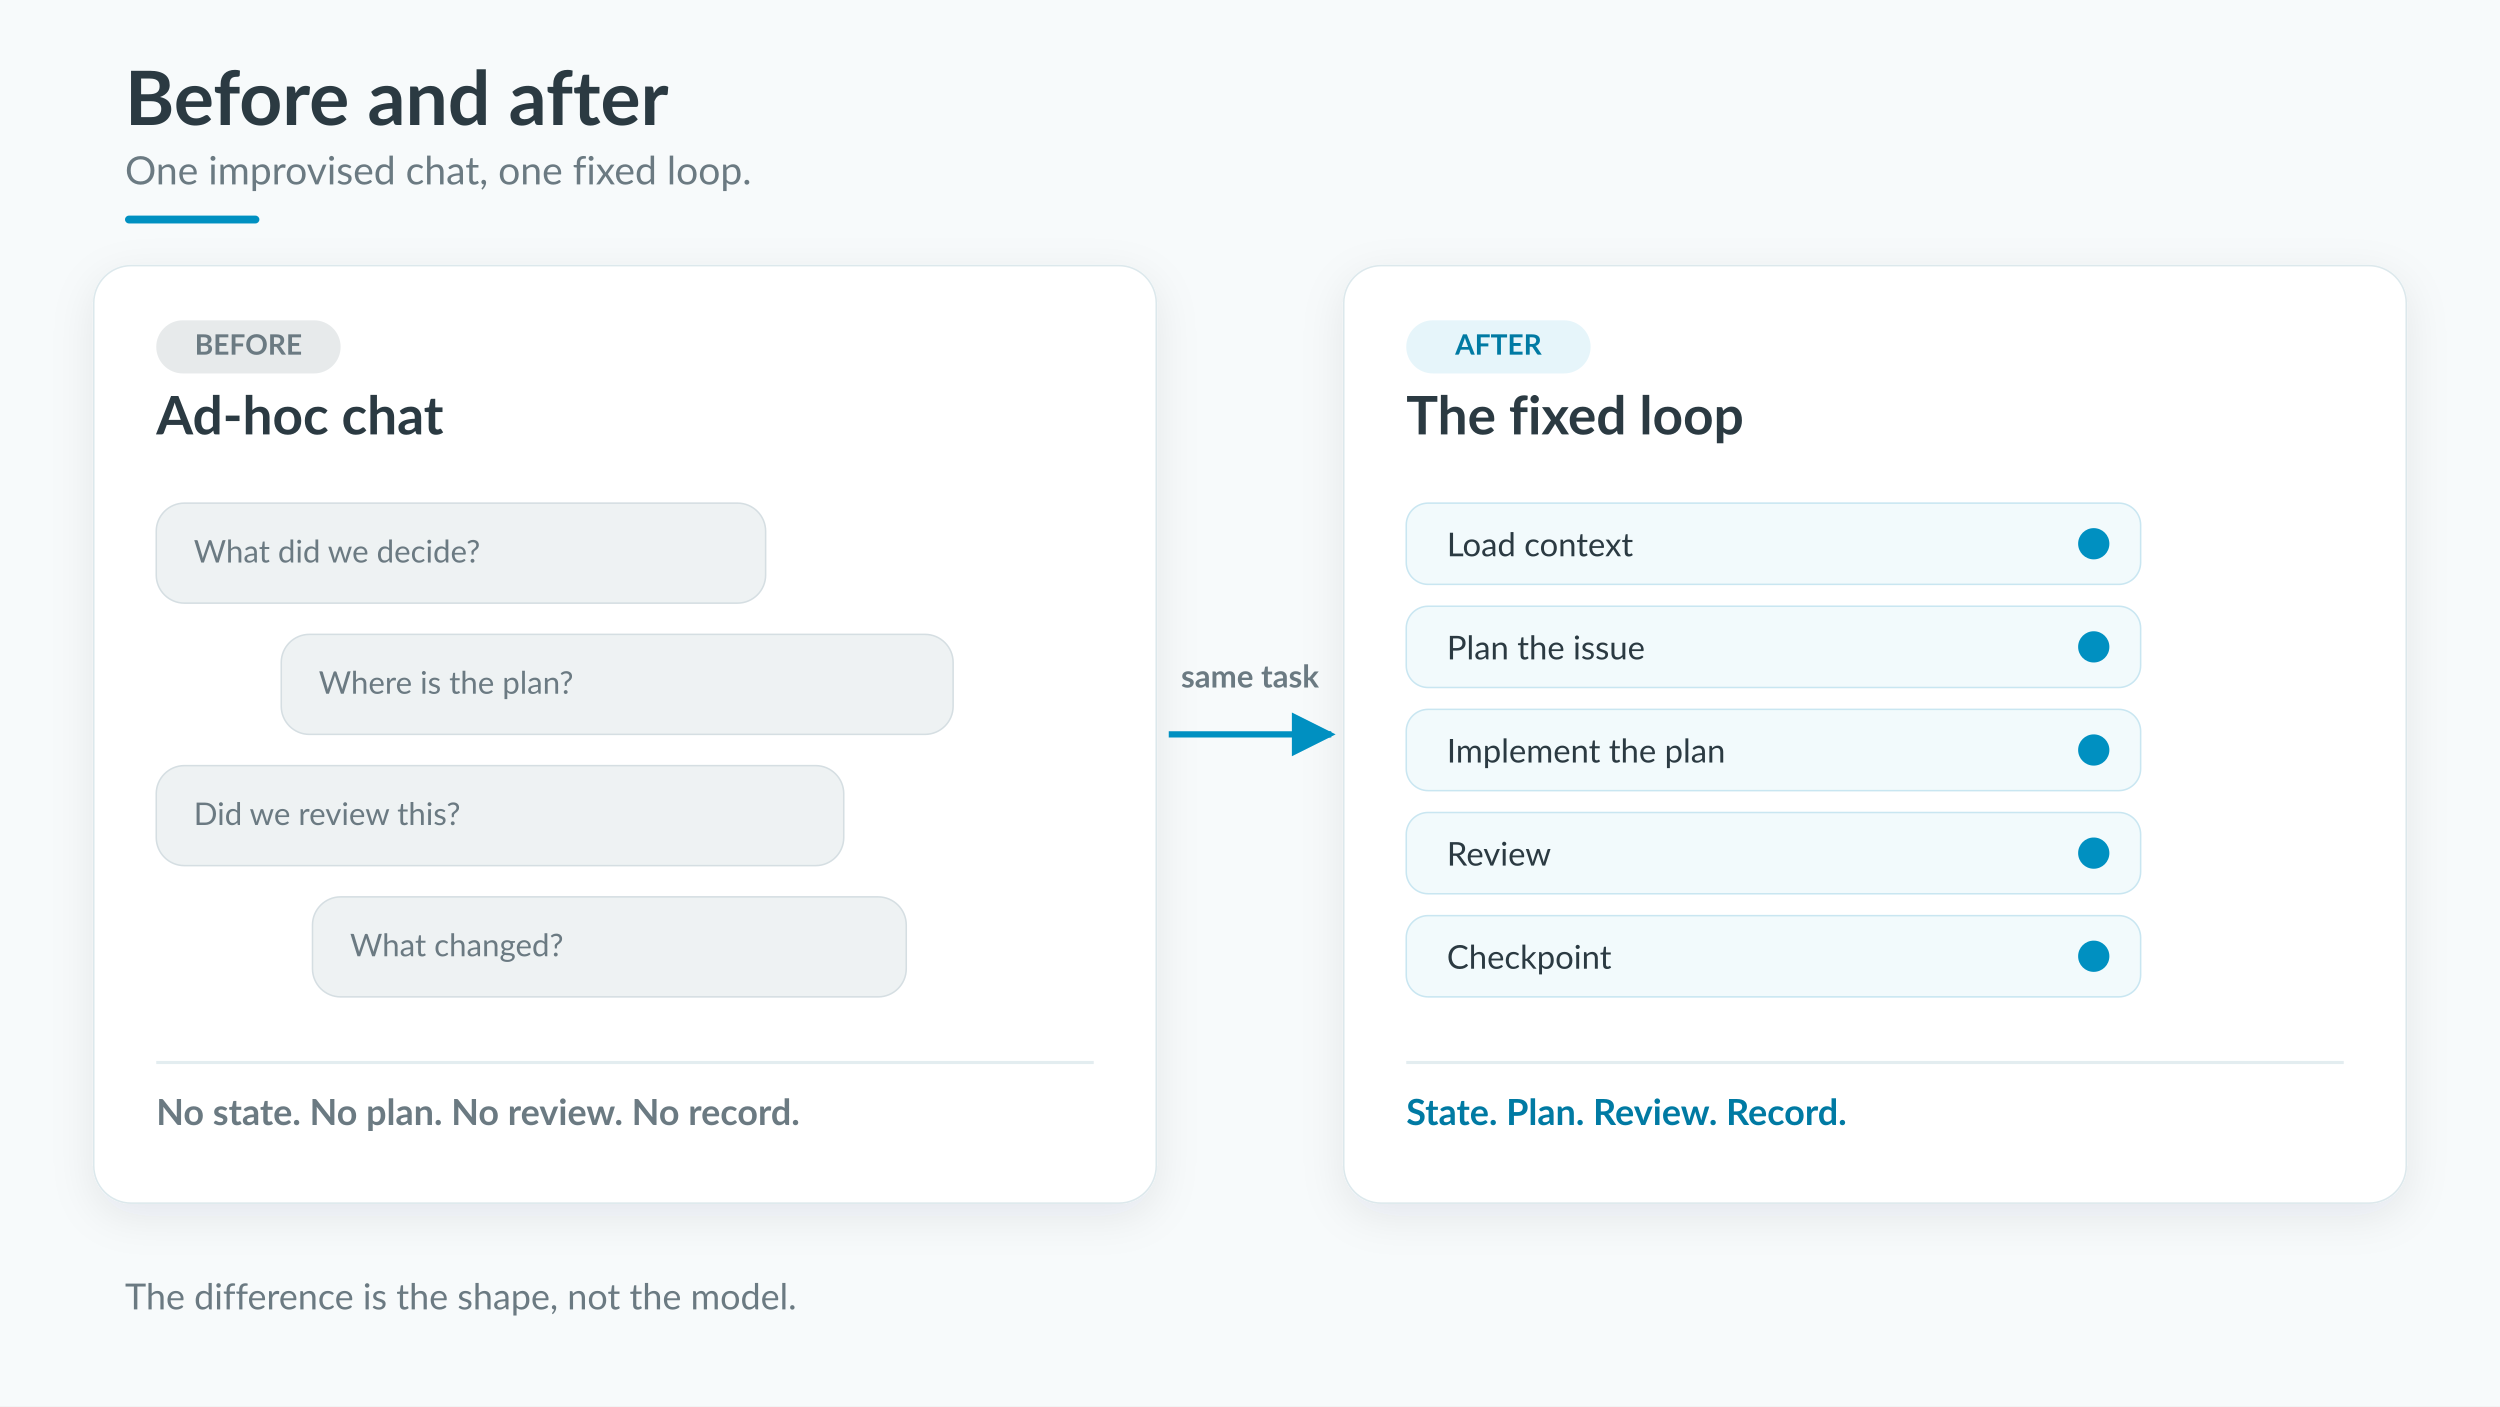
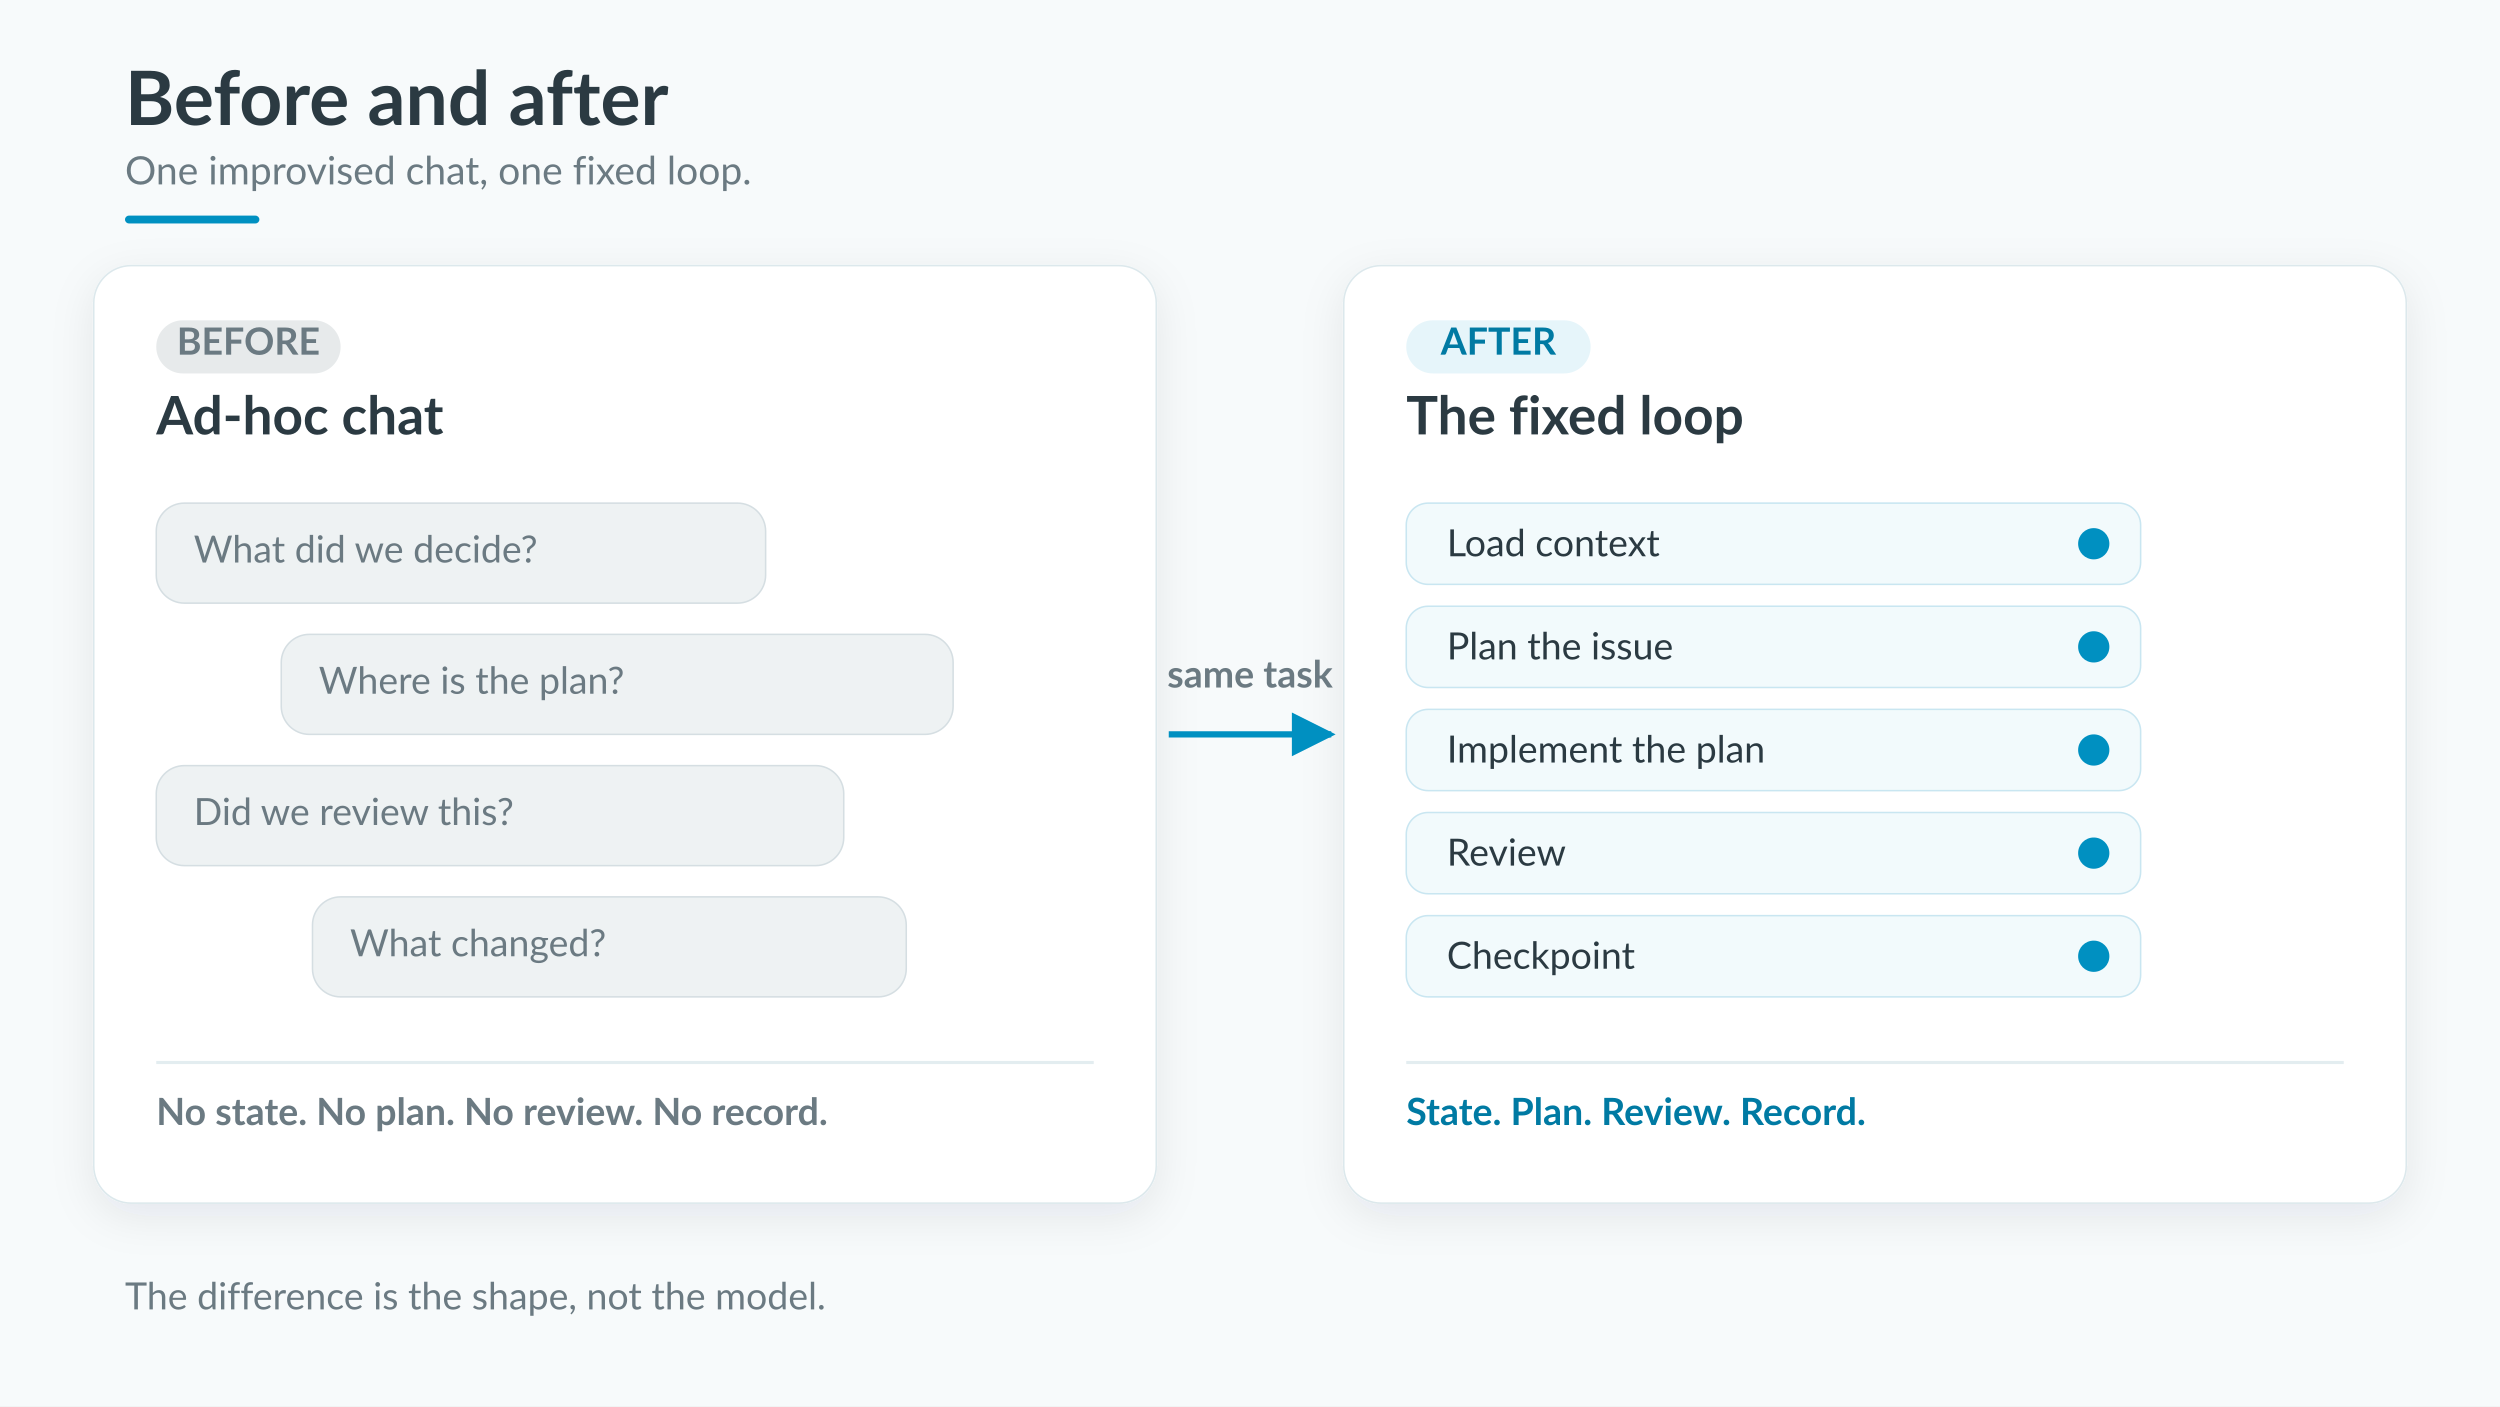
<svg xmlns="http://www.w3.org/2000/svg" viewBox="0 0 1600 900" width="1600" height="900" role="img" aria-labelledby="title desc">
  <style>
    text[font-size="42"] { font-size: 48px; }
    text[font-size="30"] { font-size: 34px; }
    text[font-size="28"] { font-size: 32px; }
    text[font-size="26"] { font-size: 30px; }
    text[font-size="25"] { font-size: 29px; }
    text[font-size="24"] { font-size: 28px; }
    text[font-size="23"] { font-size: 27px; }
    text[font-size="22"] { font-size: 26px; }
    text[font-size="21"] { font-size: 25px; }
    text[font-size="20"] { font-size: 24px; }
-     text[font-size="19"] { font-size: 23px; }
-     text[font-size="18"] { font-size: 22px; }
-     text[font-size="17"] { font-size: 21px; }
-     text[font-size="16"] { font-size: 20px; }
-     text[font-size="15"] { font-size: 19px; }
-     text[font-size="14"] { font-size: 18px; }
+     text[font-size="19"] { font-size: 24px; }
+     text[font-size="18"] { font-size: 24px; }
+     text[font-size="17"] { font-size: 24px; }
+     text[font-size="16"] { font-size: 24px; }
+     text[font-size="15"] { font-size: 24px; }
+     text[font-size="14"] { font-size: 24px; }
  </style>
  <defs>
    <filter id="shadow" x="-15%" y="-15%" width="130%" height="130%">
      <feDropShadow dx="0" dy="8" stdDeviation="14" flood-color="#22313A" flood-opacity="0.08" />
    </filter>
    <marker id="arrow" viewBox="0 0 10 10" refX="9" refY="5" markerWidth="7" markerHeight="7" orient="auto-start-reverse">
      <path d="M 0 0 L 10 5 L 0 10 z" fill="#0090C1" />
    </marker>
  </defs>
  <rect width="1600" height="900" fill="#F7FAFB" />
  <text x="80" y="80" font-family="Lato, Arial, sans-serif" font-size="42" font-weight="700" fill="#2B3A42">Before and after</text>
  <text x="80" y="118" font-family="Lato, Arial, sans-serif" font-size="21" fill="#6B7A82">One improvised chat, one fixed loop.</text>
  <rect x="80" y="138" width="86" height="5" rx="2.5" fill="#0090C1" />
  <rect x="60" y="170" width="680" height="600" rx="24" fill="#FFFFFF" stroke="#DCE8EC" filter="url(#shadow)" />
  <rect x="100" y="205" width="118" height="34" rx="17" fill="#E7EAEB" />
  <text x="159" y="227" text-anchor="middle" font-family="Lato, Arial, sans-serif" font-size="14" font-weight="700" fill="#6B7A82">BEFORE</text>
  <text x="100" y="278" font-family="Lato, Arial, sans-serif" font-size="30" font-weight="700" fill="#2B3A42">Ad-hoc chat</text>
-   <g font-family="Lato, Arial, sans-serif" font-size="20" fill="#6B7A82">
+   <g font-family="Lato, Arial, sans-serif" font-size="24" fill="#6B7A82">
    <rect x="100" y="322" width="390" height="64" rx="18" fill="#EEF2F3" stroke="#D5DEE2" />
    <text x="124" y="360">What did we decide?</text>
    <rect x="180" y="406" width="430" height="64" rx="18" fill="#EEF2F3" stroke="#D5DEE2" />
    <text x="204" y="444">Where is the plan?</text>
    <rect x="100" y="490" width="440" height="64" rx="18" fill="#EEF2F3" stroke="#D5DEE2" />
    <text x="124" y="528">Did we review this?</text>
    <rect x="200" y="574" width="380" height="64" rx="18" fill="#EEF2F3" stroke="#D5DEE2" />
    <text x="224" y="612">What changed?</text>
  </g>
  <line x1="100" y1="680" x2="700" y2="680" stroke="#E3EDF0" stroke-width="2" />
  <text x="100" y="720" font-family="Lato, Arial, sans-serif" font-size="19" font-weight="700" fill="#6B7A82">No state. No plan. No review. No record.</text>
  <rect x="860" y="170" width="680" height="600" rx="24" fill="#FFFFFF" stroke="#DCE8EC" filter="url(#shadow)" />
  <rect x="900" y="205" width="118" height="34" rx="17" fill="#E6F5FA" />
  <text x="959" y="227" text-anchor="middle" font-family="Lato, Arial, sans-serif" font-size="14" font-weight="700" fill="#007AA3">AFTER</text>
  <text x="900" y="278" font-family="Lato, Arial, sans-serif" font-size="30" font-weight="700" fill="#2B3A42">The fixed loop</text>
-   <g font-family="Lato, Arial, sans-serif" font-size="21" fill="#2B3A42">
+   <g font-family="Lato, Arial, sans-serif" font-size="24" fill="#2B3A42">
    <rect x="900" y="322" width="470" height="52" rx="14" fill="#F2FAFC" stroke="#C9E6F1" />
    <text x="926" y="356">Load context</text>
    <rect x="900" y="388" width="470" height="52" rx="14" fill="#F2FAFC" stroke="#C9E6F1" />
    <text x="926" y="422">Plan the issue</text>
    <rect x="900" y="454" width="470" height="52" rx="14" fill="#F2FAFC" stroke="#C9E6F1" />
    <text x="926" y="488">Implement the plan</text>
    <rect x="900" y="520" width="470" height="52" rx="14" fill="#F2FAFC" stroke="#C9E6F1" />
    <text x="926" y="554">Review</text>
    <rect x="900" y="586" width="470" height="52" rx="14" fill="#F2FAFC" stroke="#C9E6F1" />
    <text x="926" y="620">Checkpoint</text>
  </g>
  <g fill="#0090C1">
    <circle cx="1340" cy="348" r="10" />
    <circle cx="1340" cy="414" r="10" />
    <circle cx="1340" cy="480" r="10" />
    <circle cx="1340" cy="546" r="10" />
    <circle cx="1340" cy="612" r="10" />
  </g>
  <line x1="900" y1="680" x2="1500" y2="680" stroke="#E3EDF0" stroke-width="2" />
  <text x="900" y="720" font-family="Lato, Arial, sans-serif" font-size="19" font-weight="700" fill="#007AA3">State. Plan. Review. Record.</text>
  <path d="M 748 470 L 852 470" fill="none" stroke="#0090C1" stroke-width="4" marker-end="url(#arrow)" />
  <text x="800" y="440" text-anchor="middle" font-family="Lato, Arial, sans-serif" font-size="16" font-weight="700" fill="#6B7A82">same task</text>
  <text x="80" y="838" font-family="Lato, Arial, sans-serif" font-size="19" fill="#6B7A82">The difference is the shape, not the model.</text>
</svg>
